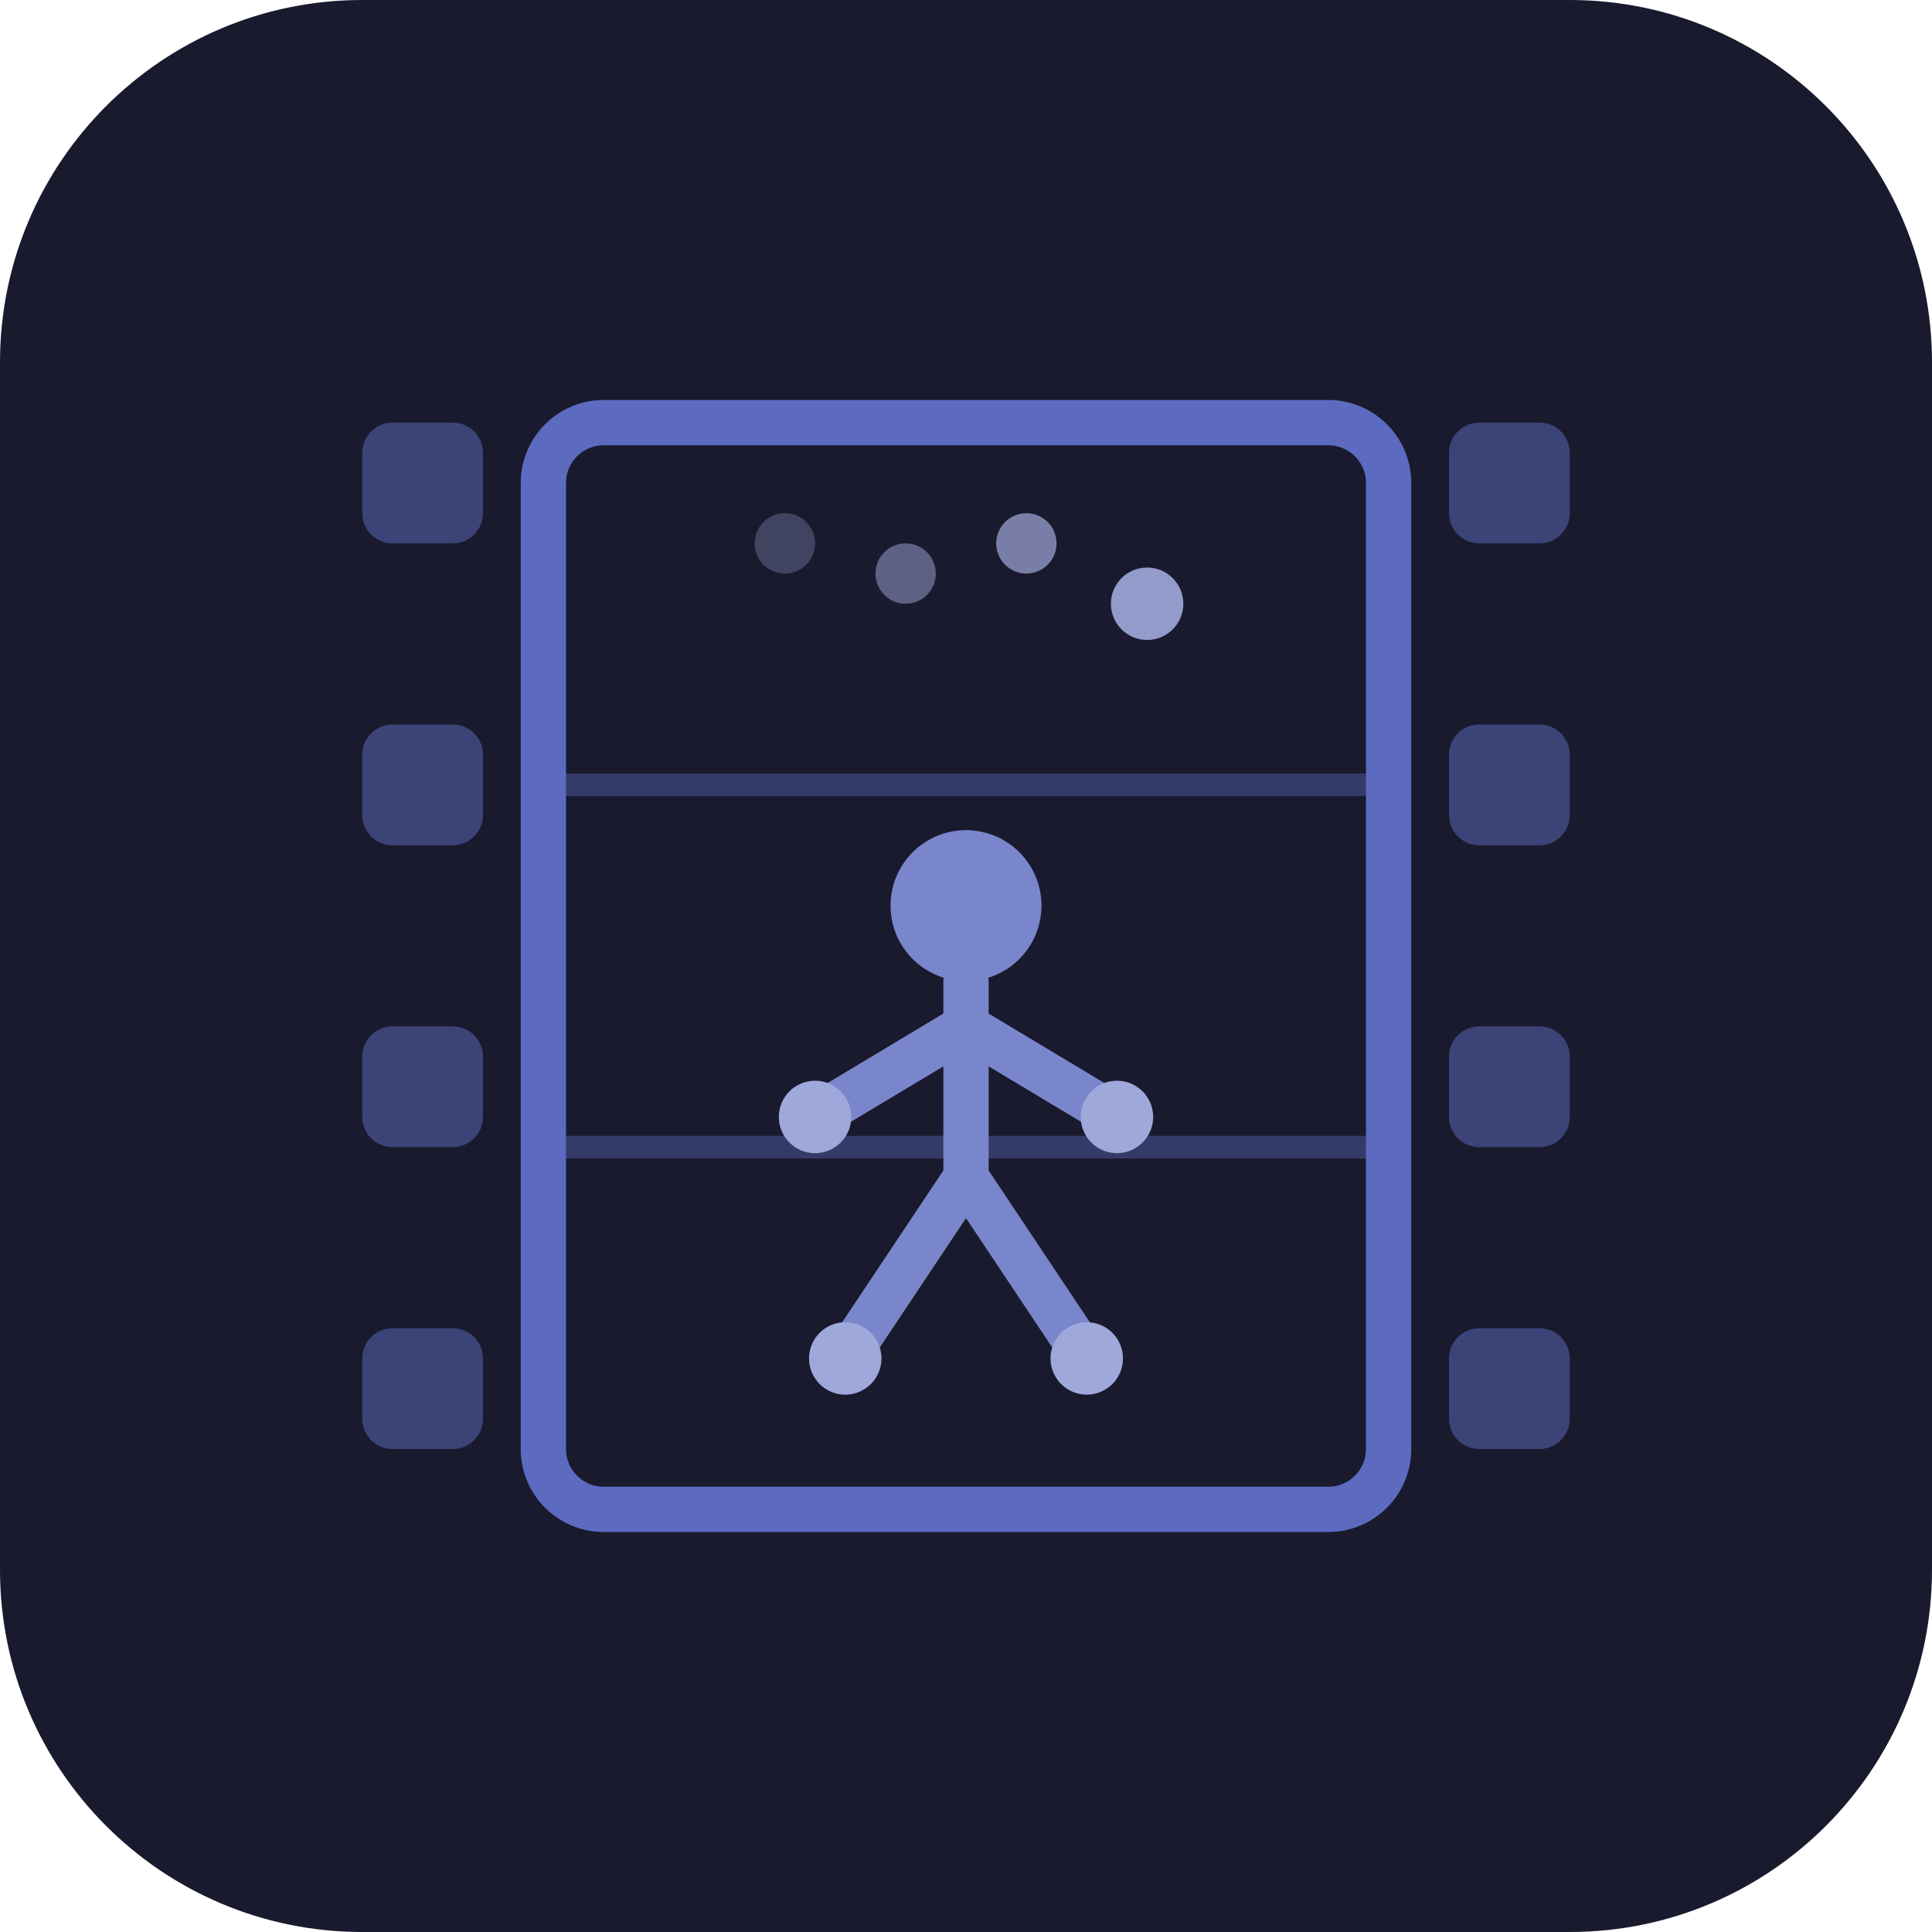
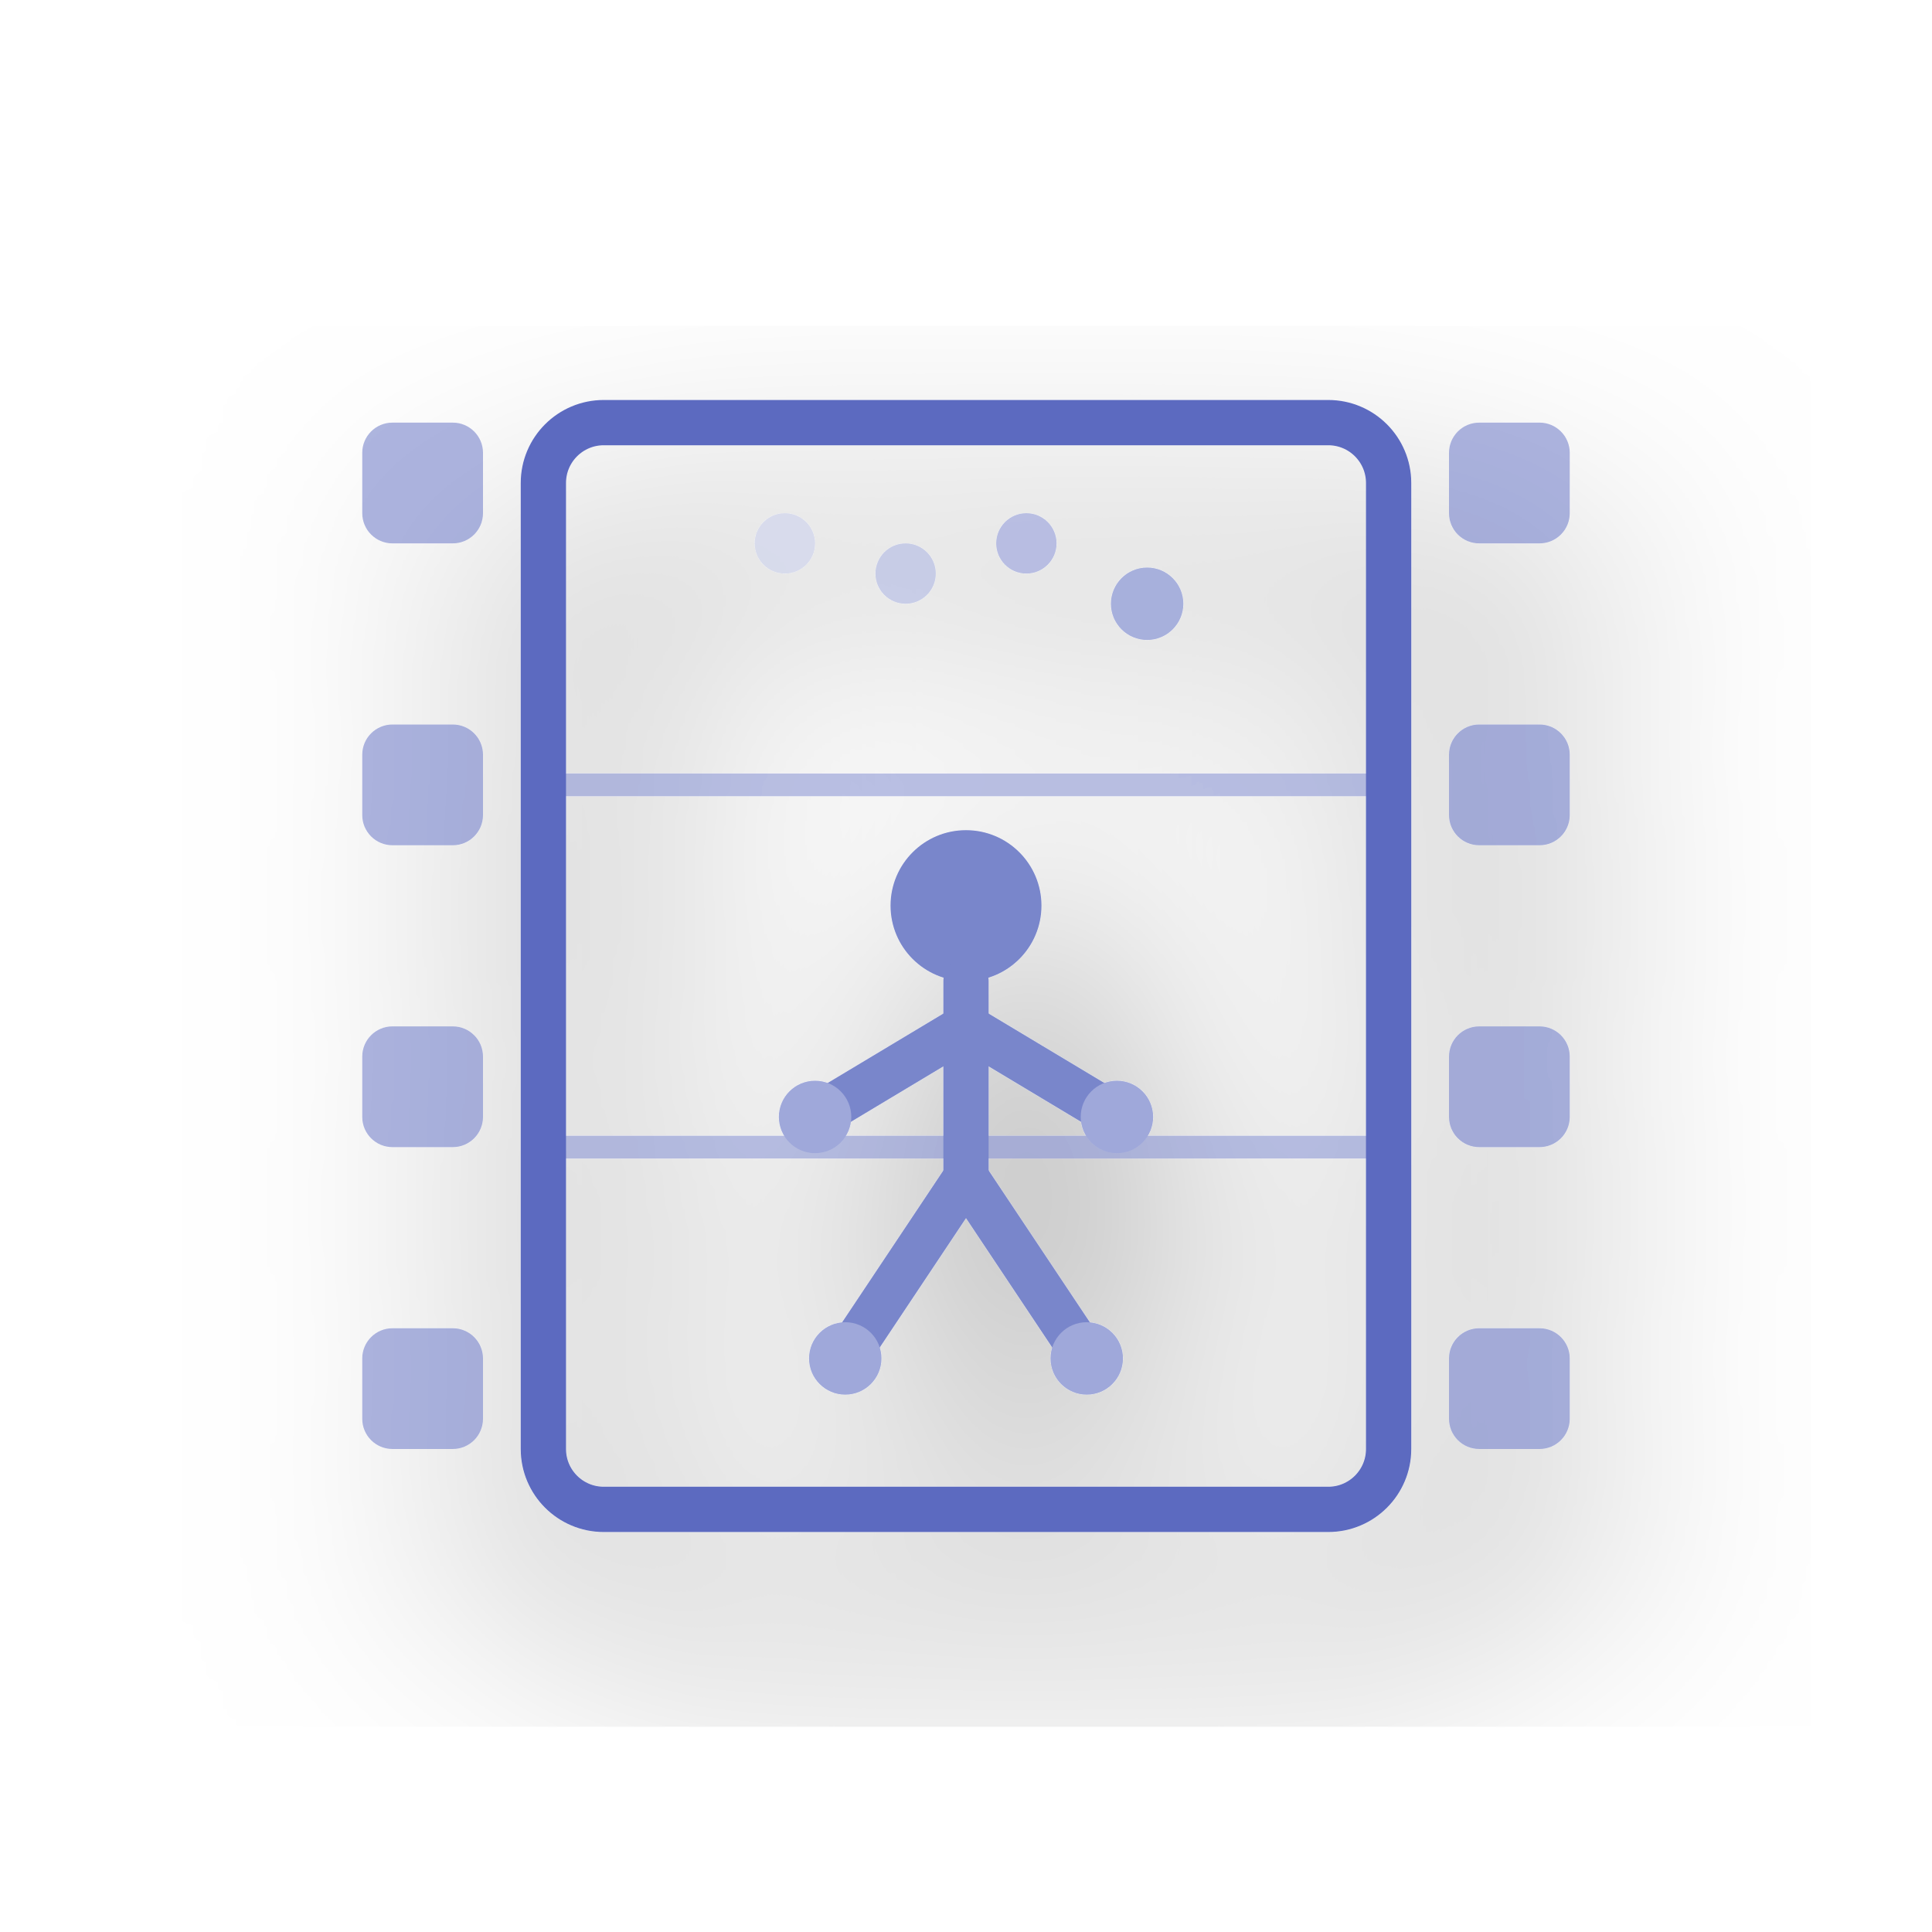
<svg xmlns="http://www.w3.org/2000/svg" viewBox="0 0 64 64" fill="none">
-   <rect width="64" height="64" rx="12" fill="#1a1a2e" />
-   <rect x="12" y="14" width="4" height="4" rx="1" fill="#5c6bc0" opacity="0.5" />
-   <rect x="12" y="24" width="4" height="4" rx="1" fill="#5c6bc0" opacity="0.5" />
-   <rect x="12" y="34" width="4" height="4" rx="1" fill="#5c6bc0" opacity="0.5" />
-   <rect x="12" y="44" width="4" height="4" rx="1" fill="#5c6bc0" opacity="0.5" />
-   <rect x="18" y="14" width="28" height="36" rx="2" stroke="#5c6bc0" stroke-width="1.5" fill="none" />
-   <line x1="18" y1="26" x2="46" y2="26" stroke="#5c6bc0" stroke-width="0.75" opacity="0.4" />
-   <line x1="18" y1="38" x2="46" y2="38" stroke="#5c6bc0" stroke-width="0.75" opacity="0.4" />
-   <circle cx="32" cy="30" r="2.5" fill="#7986cb" />
-   <line x1="32" y1="32.5" x2="32" y2="39" stroke="#7986cb" stroke-width="1.5" stroke-linecap="round" />
-   <line x1="32" y1="34" x2="27" y2="37" stroke="#7986cb" stroke-width="1.5" stroke-linecap="round" />
-   <line x1="32" y1="34" x2="37" y2="37" stroke="#7986cb" stroke-width="1.5" stroke-linecap="round" />
-   <line x1="32" y1="39" x2="28" y2="45" stroke="#7986cb" stroke-width="1.5" stroke-linecap="round" />
-   <line x1="32" y1="39" x2="36" y2="45" stroke="#7986cb" stroke-width="1.5" stroke-linecap="round" />
-   <circle cx="27" cy="37" r="1.2" fill="#9fa8da" />
-   <circle cx="37" cy="37" r="1.2" fill="#9fa8da" />
-   <circle cx="28" cy="45" r="1.2" fill="#9fa8da" />
-   <circle cx="36" cy="45" r="1.2" fill="#9fa8da" />
-   <circle cx="26" cy="18" r="1" fill="#9fa8da" opacity="0.3" />
-   <circle cx="30" cy="19" r="1" fill="#9fa8da" opacity="0.5" />
-   <circle cx="34" cy="18" r="1" fill="#9fa8da" opacity="0.7" />
-   <circle cx="38" cy="20" r="1.2" fill="#9fa8da" opacity="0.9" />
-   <rect x="48" y="14" width="4" height="4" rx="1" fill="#5c6bc0" opacity="0.5" />
-   <rect x="48" y="24" width="4" height="4" rx="1" fill="#5c6bc0" opacity="0.5" />
-   <rect x="48" y="34" width="4" height="4" rx="1" fill="#5c6bc0" opacity="0.5" />
-   <rect x="48" y="44" width="4" height="4" rx="1" fill="#5c6bc0" opacity="0.5" />
+   <defs>
+     <filter id="drop-shadow" x="-20%" y="-20%" width="140%" height="140%">
+       <feDropShadow dx="2" dy="4" stdDeviation="4" flood-color="#000000" flood-opacity="0.5" />
+     </filter>
+   </defs>
+   <g filter="url(#drop-shadow)">
+     <rect x="12" y="14" width="4" height="4" rx="1" fill="#5c6bc0" opacity="0.5" />
+     <rect x="12" y="24" width="4" height="4" rx="1" fill="#5c6bc0" opacity="0.5" />
+     <rect x="12" y="34" width="4" height="4" rx="1" fill="#5c6bc0" opacity="0.5" />
+     <rect x="12" y="44" width="4" height="4" rx="1" fill="#5c6bc0" opacity="0.5" />
+     <rect x="18" y="14" width="28" height="36" rx="2" stroke="#5c6bc0" stroke-width="1.5" fill="none" />
+     <line x1="18" y1="26" x2="46" y2="26" stroke="#5c6bc0" stroke-width="0.75" opacity="0.4" />
+     <line x1="18" y1="38" x2="46" y2="38" stroke="#5c6bc0" stroke-width="0.75" opacity="0.4" />
+     <circle cx="32" cy="30" r="2.5" fill="#7986cb" />
+     <line x1="32" y1="32.5" x2="32" y2="39" stroke="#7986cb" stroke-width="1.5" stroke-linecap="round" />
+     <line x1="32" y1="34" x2="27" y2="37" stroke="#7986cb" stroke-width="1.5" stroke-linecap="round" />
+     <line x1="32" y1="34" x2="37" y2="37" stroke="#7986cb" stroke-width="1.5" stroke-linecap="round" />
+     <line x1="32" y1="39" x2="28" y2="45" stroke="#7986cb" stroke-width="1.5" stroke-linecap="round" />
+     <line x1="32" y1="39" x2="36" y2="45" stroke="#7986cb" stroke-width="1.5" stroke-linecap="round" />
+     <circle cx="27" cy="37" r="1.2" fill="#9fa8da" />
+     <circle cx="37" cy="37" r="1.2" fill="#9fa8da" />
+     <circle cx="28" cy="45" r="1.2" fill="#9fa8da" />
+     <circle cx="36" cy="45" r="1.2" fill="#9fa8da" />
+     <circle cx="26" cy="18" r="1" fill="#9fa8da" opacity="0.3" />
+     <circle cx="30" cy="19" r="1" fill="#9fa8da" opacity="0.5" />
+     <circle cx="34" cy="18" r="1" fill="#9fa8da" opacity="0.7" />
+     <circle cx="38" cy="20" r="1.2" fill="#9fa8da" opacity="0.9" />
+     <rect x="48" y="14" width="4" height="4" rx="1" fill="#5c6bc0" opacity="0.5" />
+     <rect x="48" y="24" width="4" height="4" rx="1" fill="#5c6bc0" opacity="0.5" />
+     <rect x="48" y="34" width="4" height="4" rx="1" fill="#5c6bc0" opacity="0.5" />
+     <rect x="48" y="44" width="4" height="4" rx="1" fill="#5c6bc0" opacity="0.5" />
+   </g>
</svg>
